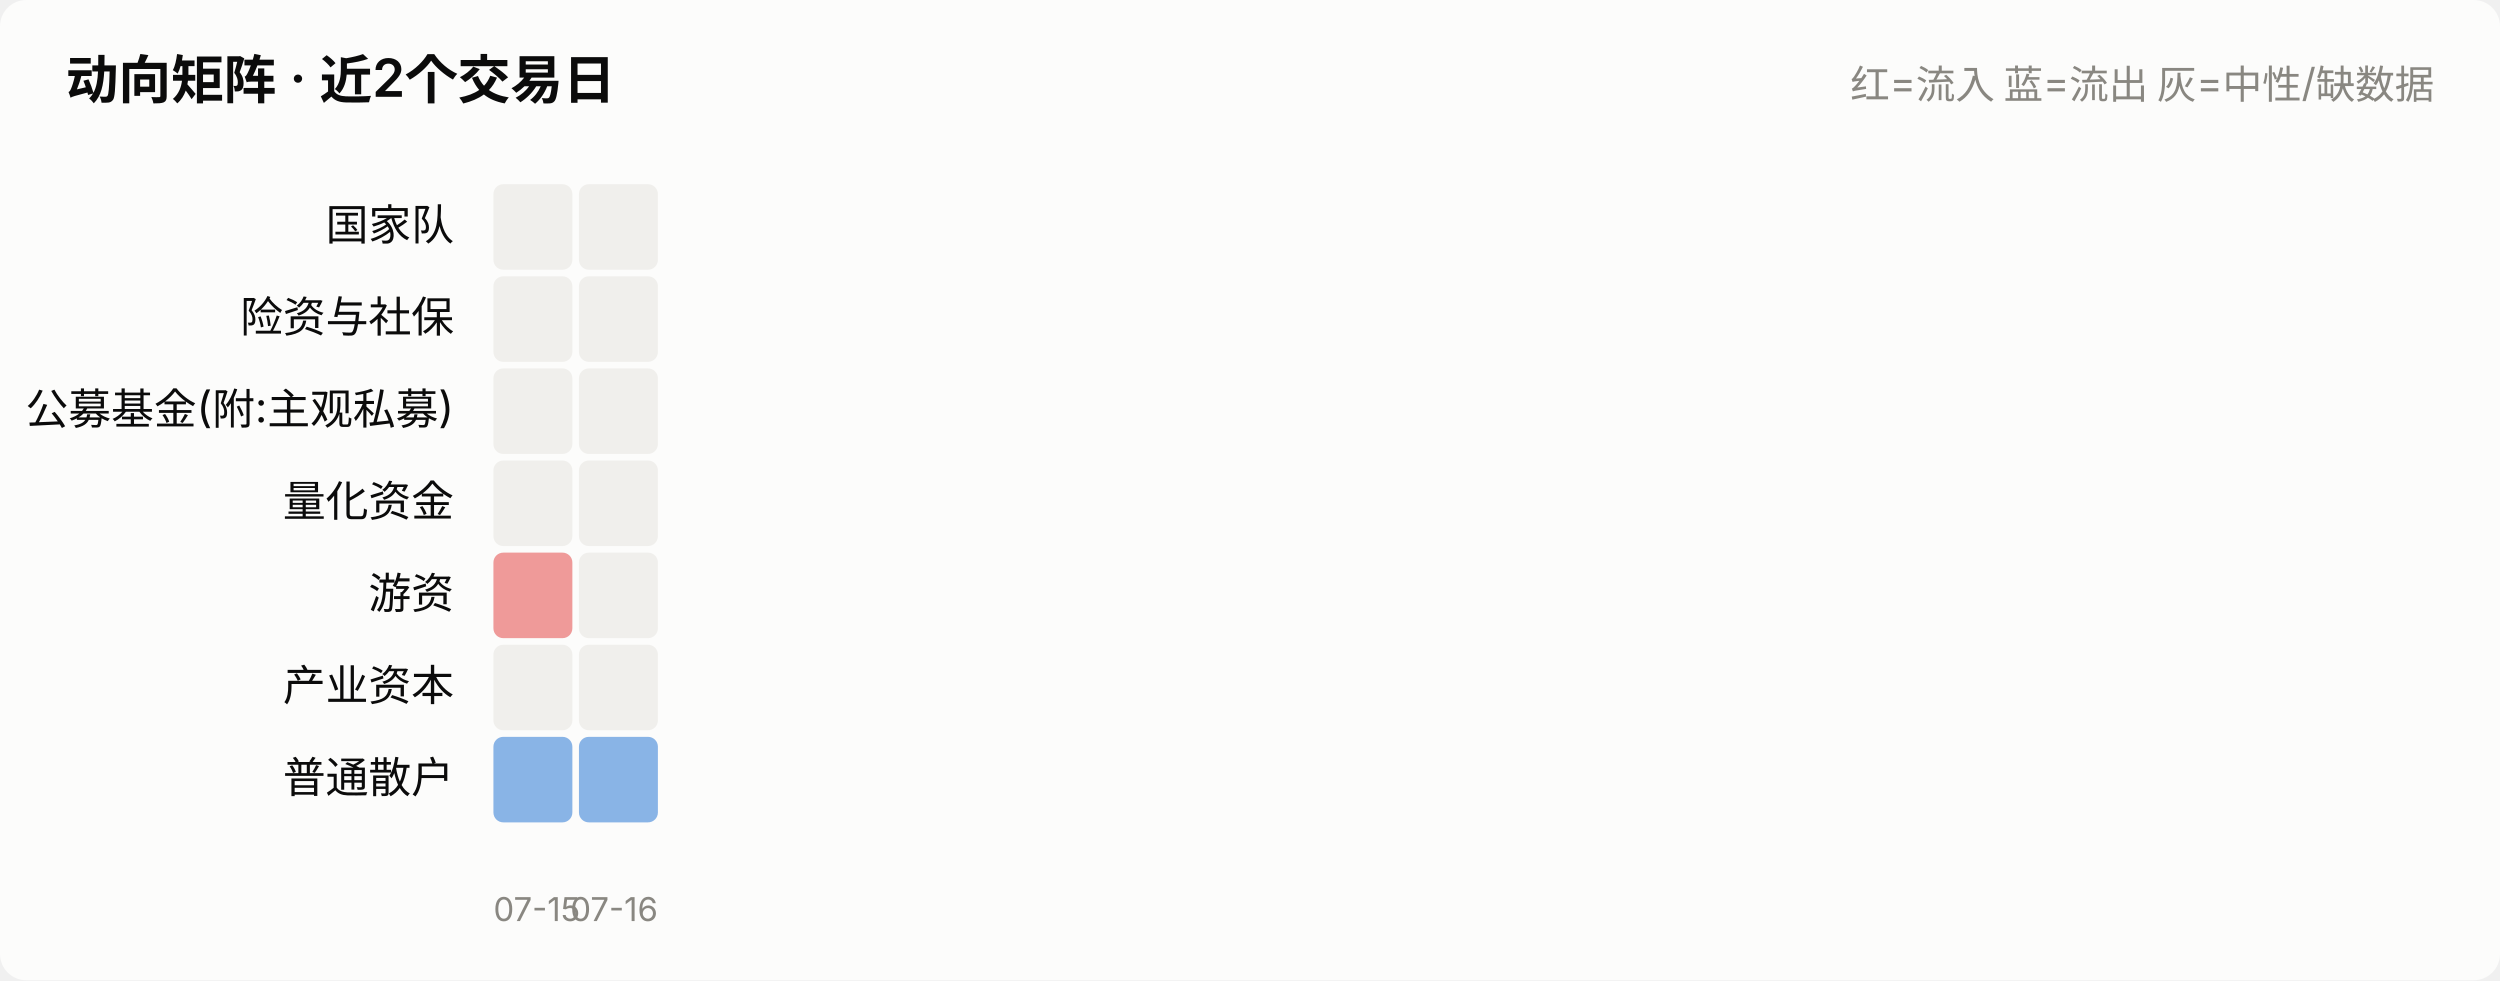
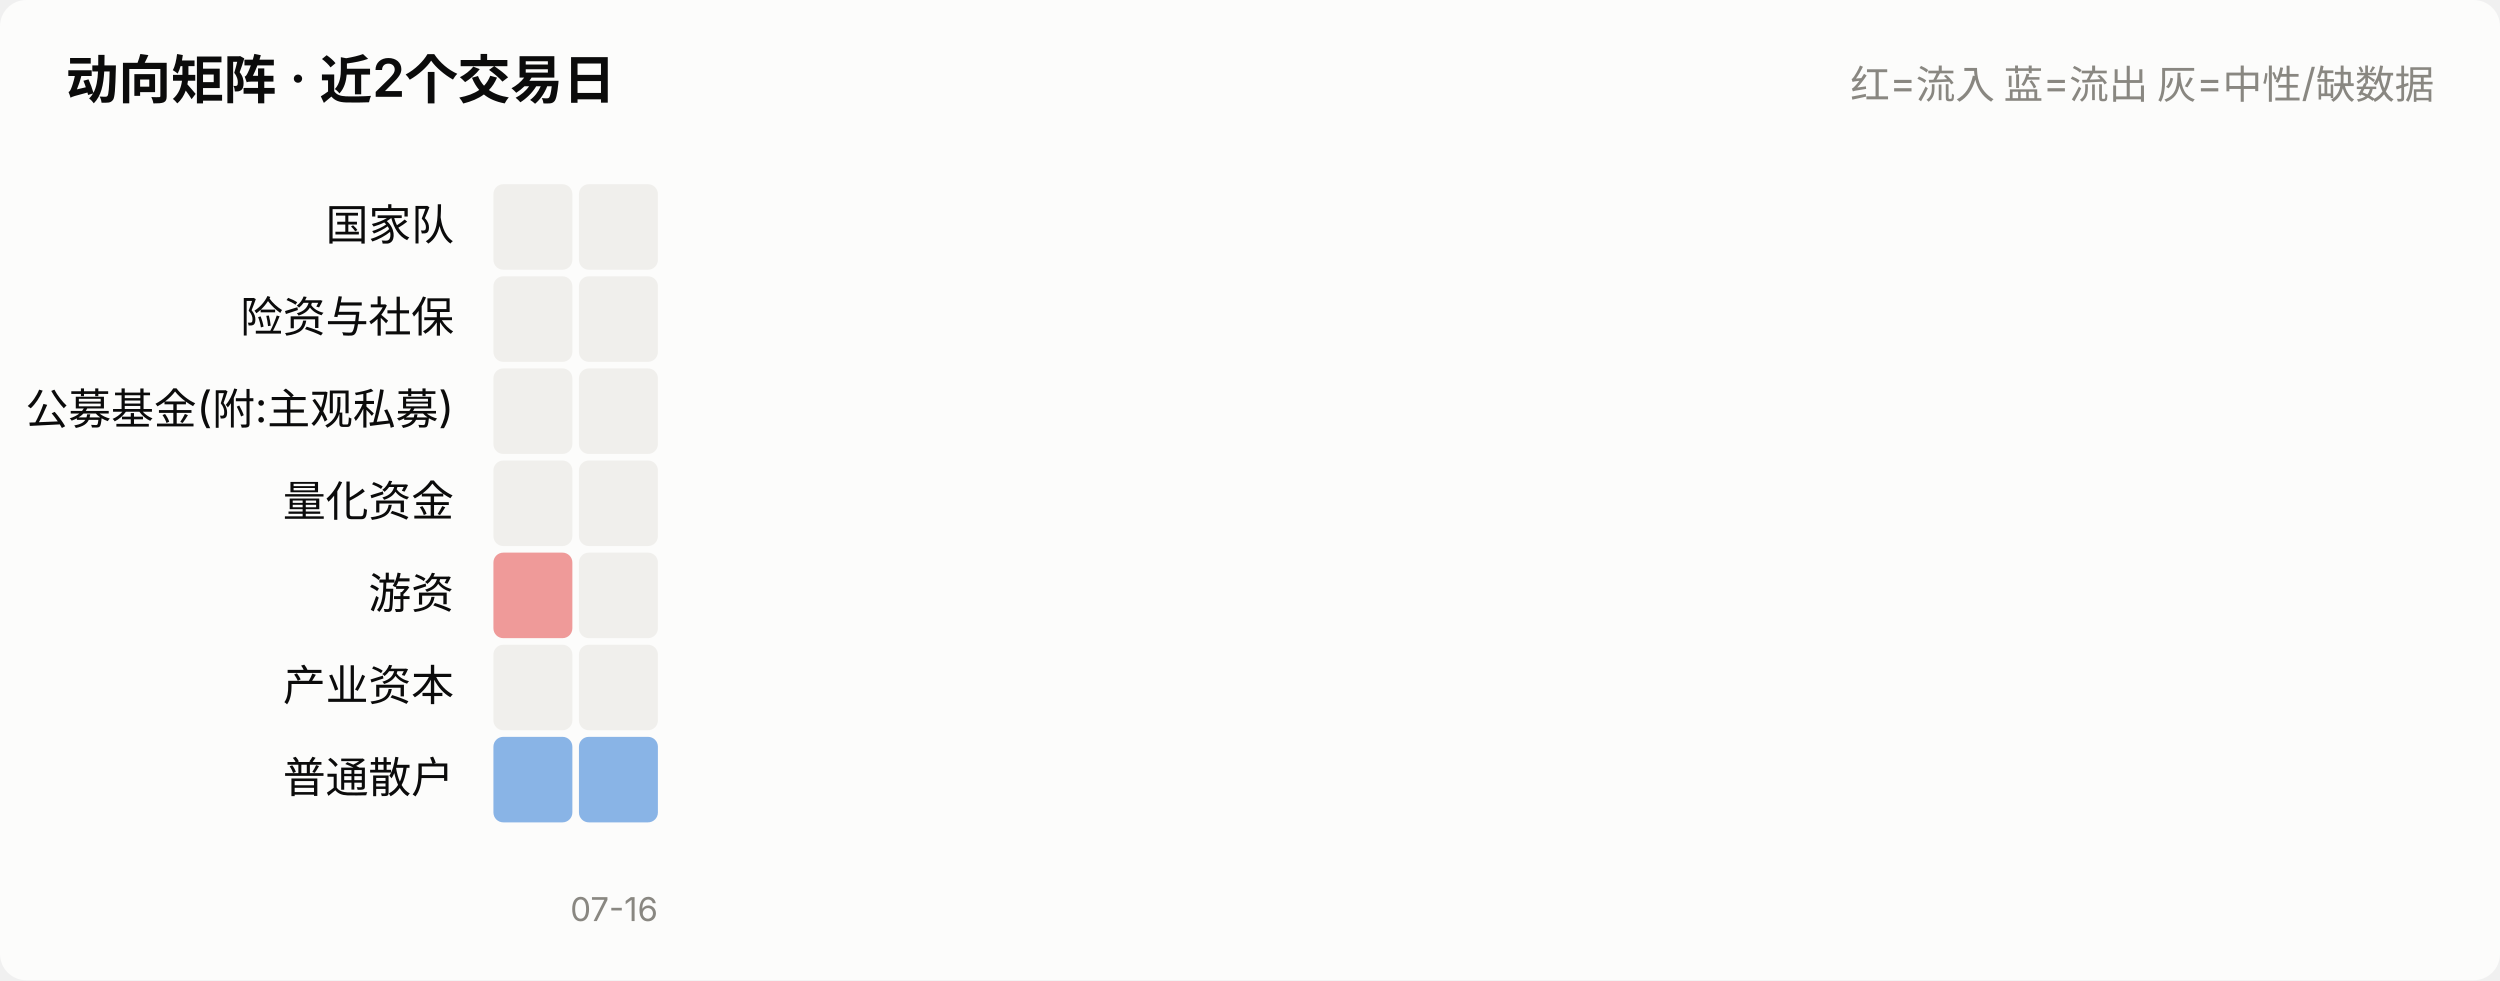
<svg xmlns="http://www.w3.org/2000/svg" viewBox="0 0 760 298" width="760" role="img">
  <style>
    text { font-family: system-ui, -apple-system, "Segoe UI", "PingFang SC",
           "Microsoft YaHei", sans-serif; fill: #0b0b0b; }
    .sec { fill: #52514e; } .mut { fill: #898781; }
    .grid { stroke: #e1e0d9; stroke-width: 1; }
    .axis { stroke: #c3c2b7; stroke-width: 1; }
    .inflow { fill: #e34948; } .outflow { fill: #2a78d6; }
    .neutral { fill: #f0efec; }
    .line { stroke: #2a78d6; stroke-width: 2; fill: none;
            stroke-linejoin: round; stroke-linecap: round; }
    .dot { fill: #2a78d6; stroke: #fcfcfb; stroke-width: 2; }
    .surface { fill: #fcfcfb; }
    @media (prefers-color-scheme: dark) {
      text { fill: #ffffff; }
      .sec { fill: #c3c2b7; } .mut { fill: #898781; }
      .grid { stroke: #2c2c2a; } .axis { stroke: #383835; }
      .inflow { fill: #e66767; } .outflow { fill: #3987e5; }
      .neutral { fill: #383835; }
      .line { stroke: #3987e5; }
      .dot { fill: #3987e5; stroke: #1a1a19; }
      .surface { fill: #1a1a19; }
    }
  </style>
  <rect x="0" y="0" width="760" height="298" class="surface" rx="8" />
  <text x="20" y="30" font-size="16" font-weight="600">动向矩阵 · 近2个交易日</text>
  <text x="740" y="30" font-size="12" text-anchor="end" class="mut">红=流入 蓝=流出 灰=中性/缺数据</text>
  <text x="138" y="73.0" font-size="13" text-anchor="end">国家队</text>
  <rect x="150.0" y="56" width="24.0" height="26" rx="3" class="neutral" opacity="1.0" />
  <rect x="176.0" y="56" width="24.0" height="26" rx="3" class="neutral" opacity="1.0" />
  <text x="138" y="101.0" font-size="13" text-anchor="end">险资与社保</text>
  <rect x="150.0" y="84" width="24.0" height="26" rx="3" class="neutral" opacity="1.0" />
  <rect x="176.0" y="84" width="24.0" height="26" rx="3" class="neutral" opacity="1.0" />
  <text x="138" y="129.0" font-size="13" text-anchor="end">公募基金(附:主观私募)</text>
  <rect x="150.0" y="112" width="24.0" height="26" rx="3" class="neutral" opacity="1.0" />
  <rect x="176.0" y="112" width="24.0" height="26" rx="3" class="neutral" opacity="1.0" />
  <text x="138" y="157.0" font-size="13" text-anchor="end">量化资金</text>
  <rect x="150.0" y="140" width="24.0" height="26" rx="3" class="neutral" opacity="1.0" />
  <rect x="176.0" y="140" width="24.0" height="26" rx="3" class="neutral" opacity="1.0" />
  <text x="138" y="185.0" font-size="13" text-anchor="end">游资</text>
  <rect x="150.0" y="168" width="24.0" height="26" rx="3" class="inflow" opacity="0.55" />
  <rect x="176.0" y="168" width="24.0" height="26" rx="3" class="neutral" opacity="1.0" />
  <text x="138" y="213.0" font-size="13" text-anchor="end">产业资本</text>
  <rect x="150.0" y="196" width="24.0" height="26" rx="3" class="neutral" opacity="1.0" />
  <rect x="176.0" y="196" width="24.0" height="26" rx="3" class="neutral" opacity="1.0" />
  <text x="138" y="241.0" font-size="13" text-anchor="end">普通散户</text>
  <rect x="150.0" y="224" width="24.0" height="26" rx="3" class="outflow" opacity="0.55" />
  <rect x="176.0" y="224" width="24.0" height="26" rx="3" class="outflow" opacity="0.55" />
-   <text x="150.0" y="280" font-size="10" text-anchor="start" class="mut">07-15</text>
  <text x="200.0" y="280" font-size="10" text-anchor="end" class="mut">07-16</text>
</svg>
